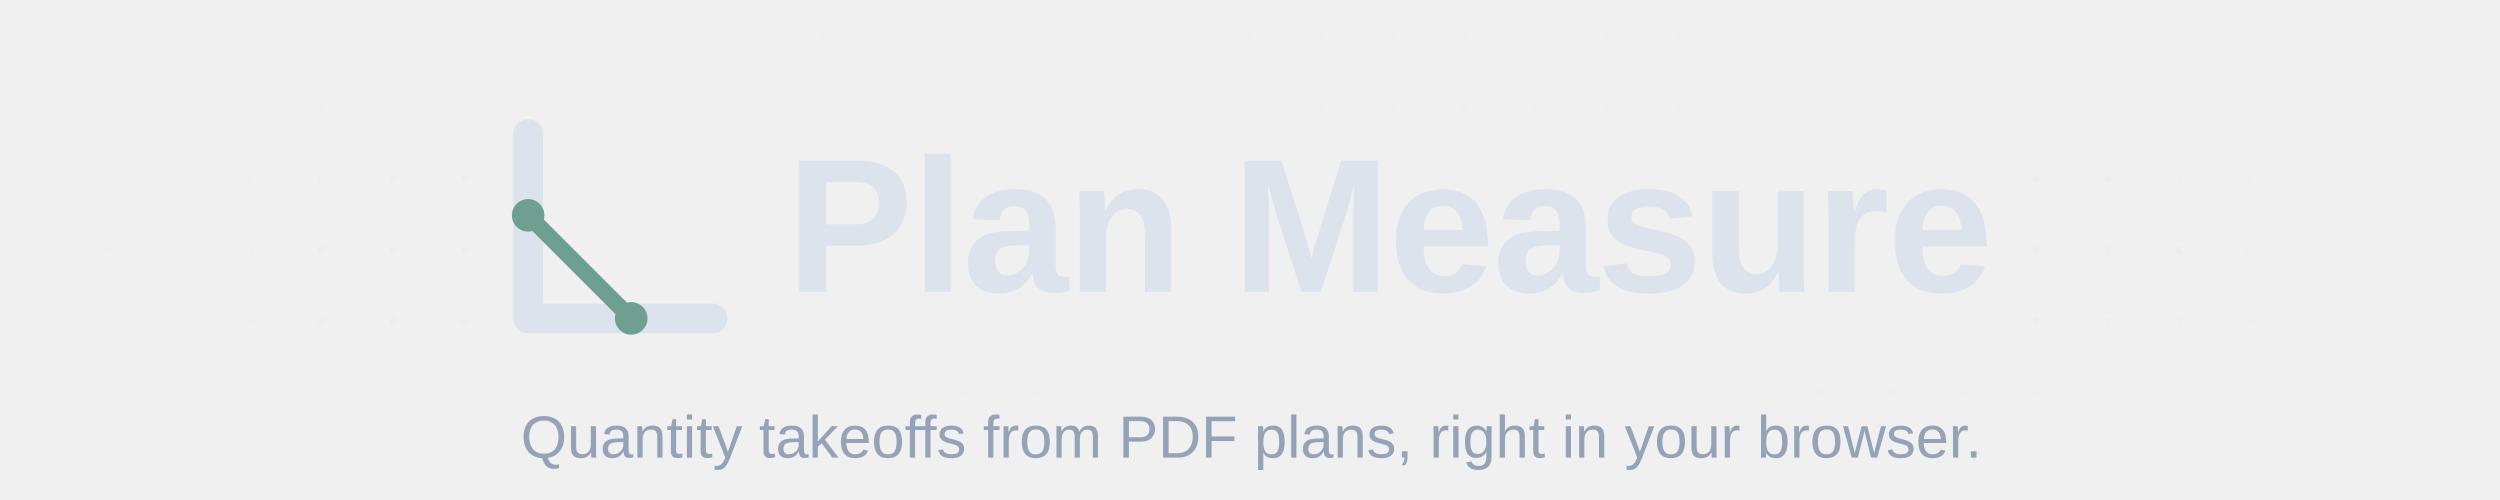
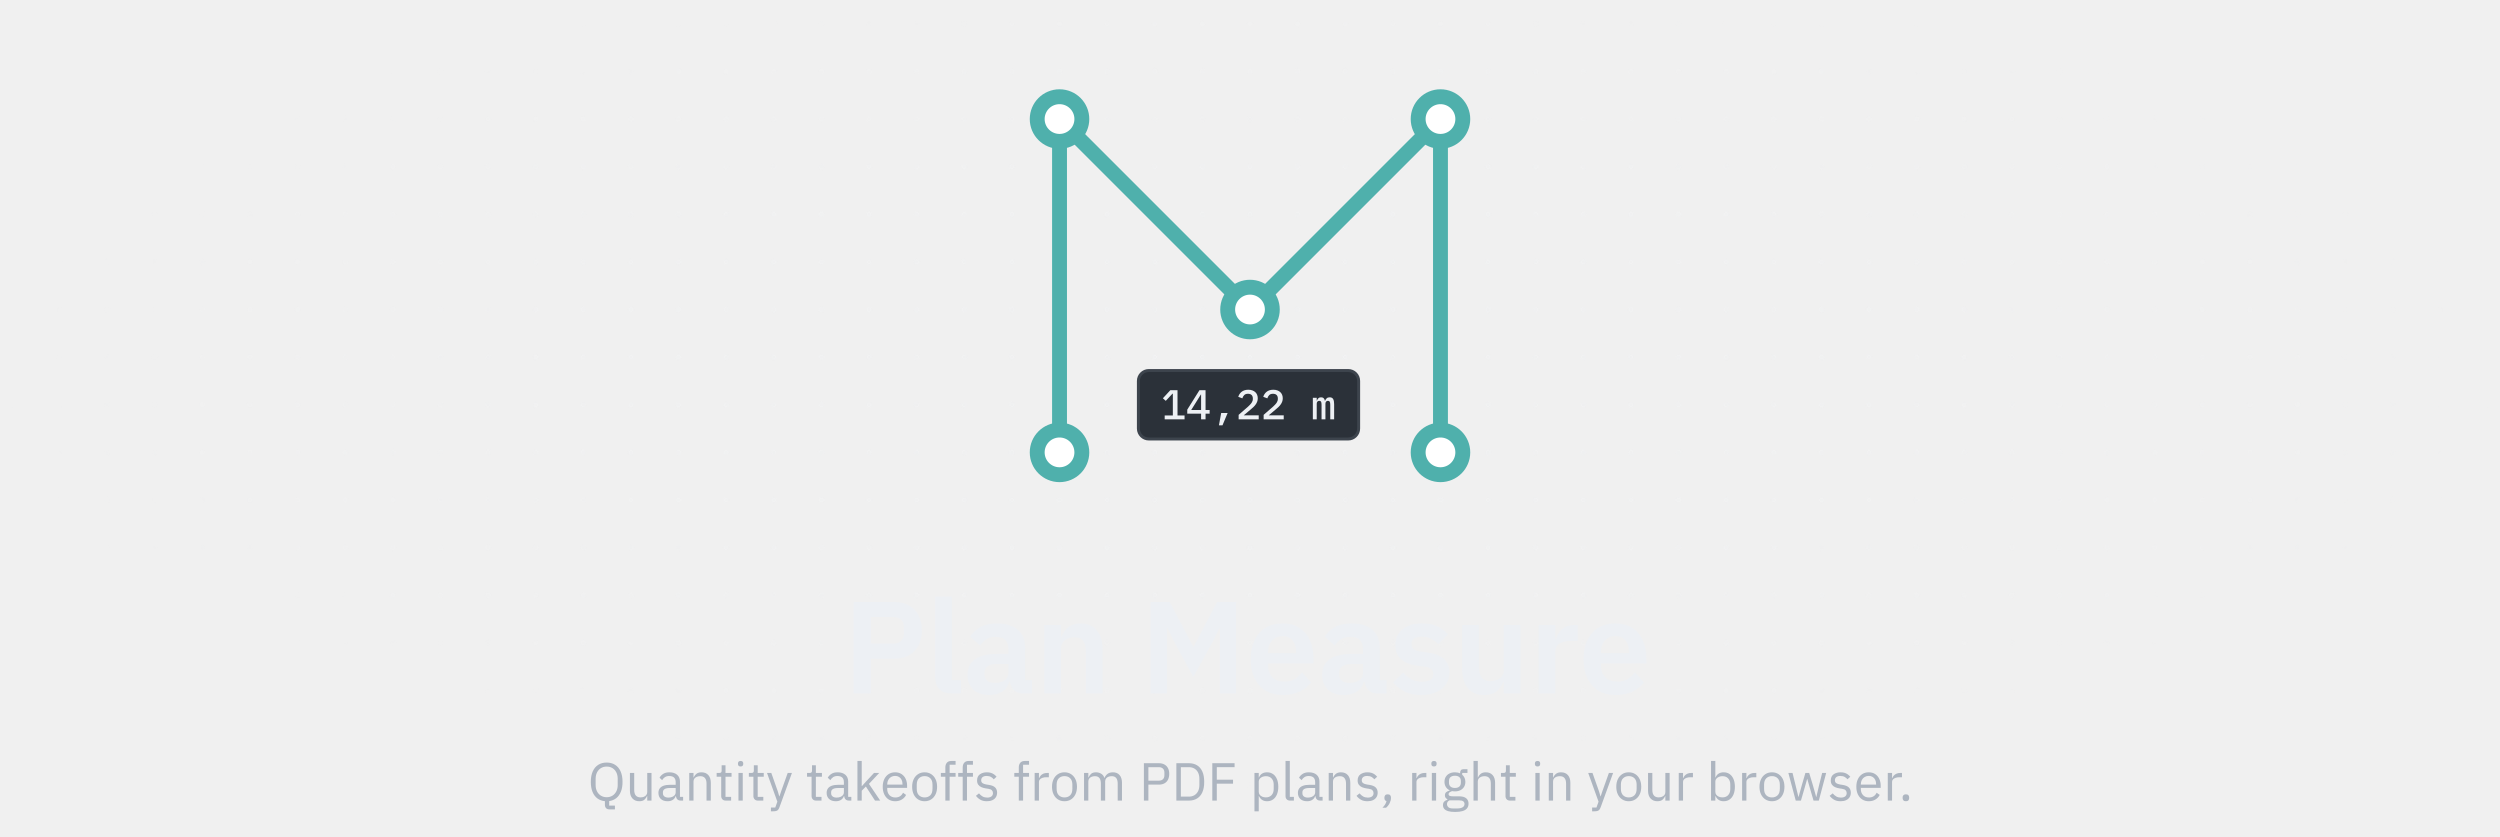
- <svg xmlns="http://www.w3.org/2000/svg" width="840" height="168" viewBox="0 0 840 168">
+ <svg xmlns="http://www.w3.org/2000/svg" width="840" height="281" viewBox="0 0 840 281">
  <defs>
-     <radialGradient id="fade" cx="50%" cy="50%" r="50%">
-       <stop offset="0" stop-color="#fff" stop-opacity="1" />
-       <stop offset="0.6" stop-color="#fff" stop-opacity="0.7" />
+     <path id="o-comma" d="M244 152H399L275 -145H190Z" />
+     <path id="o-four" d="M362 0V136H30V232L322 698H469V224H567V136H469V0ZM125 224H362V595H356Z" />
+     <path id="o-m" d="M44 0V516H137V449H142Q154 482 176.5 505.0Q199 528 241 528Q282 528 304.5 505.5Q327 483 333 444H337Q351 479 376.0 503.5Q401 528 448 528Q508 528 531.5 486.0Q555 444 555 363V0H462V349Q462 403 449.0 423.5Q436 444 407 444Q381 444 363.5 426.5Q346 409 346 374V0H253V349Q253 403 240.5 423.5Q228 444 199 444Q172 444 154.5 426.5Q137 409 137 374V0Z" />
+     <path id="o-one" d="M88 0V93H284V616H276L114 443L45 505L223 698H396V93H565V0Z" />
+     <path id="o-two" d="M545 0H63V107L291 306Q345 354 374.5 397.0Q404 440 404 488V499Q404 554 374.0 583.5Q344 613 287 613Q229 613 197.5 582.0Q166 551 152 503L54 540Q64 573 83.0 603.5Q102 634 131.5 658.0Q161 682 201.5 696.0Q242 710 295 710Q349 710 391.5 694.5Q434 679 463.0 652.0Q492 625 507.0 587.5Q522 550 522 505Q522 463 509.5 427.5Q497 392 474.5 359.5Q452 327 421.0 297.0Q390 267 353 237L184 95H545Z" />
+     <path id="r-D" d="M93 0V698H327Q414 698 478.5 659.5Q543 621 578.0 543.5Q613 466 613 349Q613 232 578.0 154.5Q543 77 478.5 38.5Q414 0 327 0ZM177 74H327Q385 74 429.0 100.0Q473 126 498.0 174.5Q523 223 523 292V406Q523 475 498.0 524.0Q473 573 429.0 598.5Q385 624 327 624H177Z" />
+     <path id="r-F" d="M177 0H93V698H509V624H177V390H480V316H177Z" />
+     <path id="r-P" d="M177 0H93V698H371Q434 698 477.5 673.5Q521 649 543.5 604.5Q566 560 566 498Q566 437 543.5 392.0Q521 347 477.5 322.5Q434 298 371 298H177ZM177 624V372H371Q404 372 427.5 383.5Q451 395 463.5 417.5Q476 440 476 472V524Q476 556 463.5 578.5Q451 601 427.5 612.5Q404 624 371 624Z" />
+     <path id="r-Q" d="M508 -94V-164H405Q364 -164 342.5 -140.5Q321 -117 321 -82V-11Q240 -3 181.0 40.5Q122 84 90.0 162.0Q58 240 58 349Q58 466 94.5 546.5Q131 627 197.5 668.5Q264 710 354 710Q444 710 510.5 668.5Q577 627 613.5 546.5Q650 466 650 349Q650 243 619.5 166.5Q589 90 533.5 46.0Q478 2 401 -9V-94ZM354 63Q415 63 461.0 91.5Q507 120 533.5 171.0Q560 222 560 291V407Q560 476 533.5 527.5Q507 579 461.0 607.0Q415 635 354 635Q294 635 247.5 607.0Q201 579 174.5 527.5Q148 476 148 407V291Q148 222 174.5 171.0Q201 120 247.5 91.5Q294 63 354 63Z" />
+     <path id="r-a" d="M505 0H460Q428 0 408.0 13.5Q388 27 379.0 51.0Q370 75 370 106V113L401 84H366Q350 37 310.5 12.5Q271 -12 217 -12Q135 -12 89.5 30.0Q44 72 44 144Q44 193 68.0 226.5Q92 260 140.5 277.5Q189 295 264 295H366V346Q366 401 336.0 430.0Q306 459 244 459Q198 459 166.0 438.0Q134 417 113 382L65 427Q86 468 132.0 498.0Q178 528 248 528Q341 528 393.5 482.0Q446 436 446 354V70H505ZM366 235H260Q192 235 160.0 215.0Q128 195 128 157V136Q128 98 156.0 77.0Q184 56 230 56Q270 56 300.5 68.5Q331 81 348.5 102.5Q366 124 366 150Z" />
+     <path id="r-b" d="M85 0V740H165V432H169Q189 481 228.0 504.5Q267 528 320 528Q385 528 432.0 495.0Q479 462 504.5 401.5Q530 341 530 258Q530 176 504.5 115.0Q479 54 432.0 21.0Q385 -12 320 -12Q267 -12 229.5 12.0Q192 36 169 84H165V0ZM298 60Q366 60 405.0 102.5Q444 145 444 214V302Q444 371 405.0 413.5Q366 456 298 456Q262 456 231.5 443.0Q201 430 183.0 408.0Q165 386 165 357V165Q165 132 183.0 108.5Q201 85 231.5 72.5Q262 60 298 60Z" />
+     <path id="r-comma" d="M136 117Q168 117 182.5 100.5Q197 84 197 58V44Q197 4 173.0 -46.0Q149 -96 106 -133H39Q69 -101 87.5 -72.5Q106 -44 114 -9Q94 -4 84.5 10.0Q75 24 75 44V58Q75 84 90.0 100.5Q105 117 136 117Z" />
+     <path id="r-e" d="M279 -12Q209 -12 157.0 21.5Q105 55 76.0 115.5Q47 176 47 258Q47 340 76.0 400.5Q105 461 157.0 494.5Q209 528 279 528Q348 528 398.0 495.5Q448 463 475.0 406.0Q502 349 502 276V238H131V214Q131 147 171.5 102.5Q212 58 284 58Q333 58 369.5 81.0Q406 104 426 147L483 106Q458 54 405.0 21.0Q352 -12 279 -12ZM279 461Q236 461 202.5 441.0Q169 421 150.0 385.5Q131 350 131 305V298H416V309Q416 355 399.0 389.0Q382 423 351.0 442.0Q320 461 279 461Z" />
+     <path id="r-f" d="M113 0V446H29V516H113V620Q113 673 141.0 706.5Q169 740 226 740H304V670H193V516H304V446H193V0Z" />
+     <path id="r-g" d="M520 -57Q520 -110 492.0 -144.5Q464 -179 408.5 -195.5Q353 -212 270 -212Q190 -212 139.5 -197.0Q89 -182 66.0 -153.5Q43 -125 43 -85Q43 -43 65.0 -19.0Q87 5 125 15V26Q103 37 91.0 54.5Q79 72 79 98Q79 137 104.0 157.5Q129 178 168 188V192Q122 214 96.5 255.0Q71 296 71 350Q71 403 95.0 443.0Q119 483 163.0 505.5Q207 528 265 528Q293 528 317.5 523.0Q342 518 363 508V517Q363 547 377.0 566.5Q391 586 423 586H500V516H402V483Q430 459 445.5 425.0Q461 391 461 350Q461 298 437.0 257.5Q413 217 369.0 194.5Q325 172 266 172Q253 172 240.0 173.5Q227 175 216 177Q191 170 169.5 156.5Q148 143 148 119Q148 96 170.0 88.0Q192 80 227 80H337Q433 80 476.5 43.5Q520 7 520 -57ZM445 -63Q445 -32 421.5 -13.5Q398 5 338 5H166Q141 -6 129.5 -23.5Q118 -41 118 -65Q118 -99 143.5 -123.0Q169 -147 230 -147H304Q371 -147 408.0 -126.0Q445 -105 445 -63ZM266 236Q317 236 347.0 260.5Q377 285 377 336V364Q377 415 347.0 439.5Q317 464 266 464Q215 464 185.0 439.5Q155 415 155 364V336Q155 285 185.0 260.5Q215 236 266 236Z" />
+     <path id="r-h" d="M85 0V740H165V432H169Q188 476 222.5 502.0Q257 528 315 528Q395 528 441.5 476.5Q488 425 488 331V0H408V317Q408 386 378.5 421.0Q349 456 291 456Q259 456 230.0 445.5Q201 435 183.0 413.0Q165 391 165 358V0Z" />
+     <path id="r-i" d="M125 637Q100 637 88.0 649.5Q76 662 76 682V695Q76 715 88.0 727.5Q100 740 125 740Q151 740 162.5 727.5Q174 715 174 695V682Q174 662 162.5 649.5Q151 637 125 637ZM85 0V516H165V0Z" />
+     <path id="r-k" d="M85 0V740H165V363V271H169L248 359L394 516H491L300 312L510 0H413L242 263L165 184V0Z" />
+     <path id="r-l" d="M241 0H170Q129 0 107.0 23.5Q85 47 85 83V740H165V70H241Z" />
+     <path id="r-m" d="M165 0H85V516H165V432H169Q186 472 217.0 500.0Q248 528 308 528Q359 528 402.0 503.5Q445 479 466 423H468Q482 465 520.5 496.5Q559 528 625 528Q704 528 748.5 476.5Q793 425 793 331V0H713V317Q713 385 686.0 420.5Q659 456 600 456Q569 456 541.0 445.5Q513 435 496.0 413.0Q479 391 479 358V0H399V317Q399 386 372.0 421.0Q345 456 288 456Q257 456 228.5 445.5Q200 435 182.5 413.0Q165 391 165 358Z" />
+     <path id="r-n" d="M165 0H85V516H165V432H169Q188 476 222.5 502.0Q257 528 315 528Q395 528 441.5 476.5Q488 425 488 331V0H408V317Q408 386 378.5 421.0Q349 456 291 456Q259 456 230.0 445.5Q201 435 183.0 413.0Q165 391 165 358Z" />
+     <path id="r-o" d="M280 -12Q211 -12 158.5 21.5Q106 55 76.5 115.5Q47 176 47 258Q47 340 76.5 400.5Q106 461 158.5 494.5Q211 528 280 528Q349 528 401.5 494.5Q454 461 483.5 400.5Q513 340 513 258Q513 176 483.5 115.5Q454 55 401.5 21.5Q349 -12 280 -12ZM280 59Q345 59 386.0 99.0Q427 139 427 221V295Q427 377 386.0 417.0Q345 457 280 457Q216 457 174.5 417.0Q133 377 133 295V221Q133 139 174.5 99.0Q216 59 280 59Z" />
+     <path id="r-p" d="M85 -200V516H165V432H169Q189 481 228.0 504.5Q267 528 320 528Q385 528 432.0 495.0Q479 462 504.5 401.5Q530 341 530 258Q530 176 504.5 115.0Q479 54 432.0 21.0Q385 -12 320 -12Q267 -12 229.5 12.0Q192 36 169 84H165V-200ZM298 60Q366 60 405.0 102.5Q444 145 444 214V302Q444 371 405.0 413.5Q366 456 298 456Q262 456 231.5 443.0Q201 430 183.0 408.0Q165 386 165 357V165Q165 132 183.0 108.5Q201 85 231.5 72.5Q262 60 298 60Z" />
+     <path id="r-period" d="M136 -12Q105 -12 90.0 4.5Q75 21 75 46V59Q75 85 90.0 101.0Q105 117 136 117Q168 117 182.5 101.0Q197 85 197 59V46Q197 21 182.5 4.5Q168 -12 136 -12Z" />
+     <path id="r-r" d="M165 0H85V516H165V421H170Q179 446 198.0 467.5Q217 489 247.0 502.5Q277 516 319 516H350V436H303Q260 436 229.0 424.5Q198 413 181.5 394.0Q165 375 165 350Z" />
+     <path id="r-s" d="M240 -12Q169 -12 120.0 15.5Q71 43 36 89L93 135Q123 98 160.0 77.0Q197 56 246 56Q297 56 325.5 78.0Q354 100 354 140Q354 170 334.5 192.0Q315 214 264 221L223 227Q176 234 138.0 250.5Q100 267 78.5 297.5Q57 328 57 376Q57 453 109.5 490.5Q162 528 241 528Q283 528 315.5 518.0Q348 508 374.0 489.5Q400 471 421 445L368 397Q351 421 318.0 440.5Q285 460 235 460Q186 460 160.0 438.5Q134 417 134 380Q134 343 159.5 325.5Q185 308 233 300L273 294Q359 281 395.0 244.5Q431 208 431 149Q431 99 408.0 63.0Q385 27 342.0 7.5Q299 -12 240 -12Z" />
+     <path id="r-t" d="M299 0H199Q158 0 136.0 24.0Q114 48 114 85V446H29V516H77Q103 516 112.5 526.5Q122 537 122 563V659H194V516H307V446H194V70H299Z" />
+     <path id="r-u" d="M403 0V84H399Q384 47 351.5 17.5Q319 -12 254 -12Q175 -12 127.5 39.5Q80 91 80 185V516H160V199Q160 130 190.0 95.0Q220 60 278 60Q310 60 338.5 70.5Q367 81 385.0 103.0Q403 125 403 159V516H483V0Z" />
+     <path id="r-w" d="M169 0 31 516H109L164 293L219 67H221L284 293L349 516H420L487 293L551 67H553L606 293L662 516H737L600 0H501L429 248L384 405H382L338 248L266 0Z" />
+     <path id="r-y" d="M278 165 403 516H482L251 -120Q240 -151 226.5 -168.5Q213 -186 191.0 -193.0Q169 -200 131 -200H90V-130H171L210 -20L17 516H97L221 165L245 81H250Z" />
+     <path id="s-M" d="M81.72 0V698H228.266L332.77 499.646L407.82 356.546H410.705L485.345 499.646L589.144 698H735.215V0H610.209V385.693V496.348H606.619L553.26 389.923L408.115 126.109L265.086 389.218L210.316 501.283H206.726V385.693V0Z" />
+     <path id="s-P" d="M213.661 0H81.72V698H396.381Q460.791 698 507.111 671.032Q553.431 644.065 578.398 595.335Q603.366 546.605 603.366 481.785Q603.366 417.26 578.398 368.734Q553.431 320.209 507.111 292.889Q460.791 265.569 396.381 265.569H213.661ZM213.661 583.109V380.46H383.69Q409.64 380.46 427.853 389.493Q446.065 398.525 456.097 416.09Q466.13 433.655 466.13 458.605V504.965Q466.13 530.619 456.097 547.832Q446.065 565.044 427.853 574.077Q409.64 583.109 383.69 583.109Z" />
+     <path id="s-a" d="M528.971 0H457.885Q429.41 0 406.942 13.5Q384.475 27 371.95 52.763Q359.425 78.525 359.425 113.755V124.985L391.13 89.64H355.425Q342.245 39.82 301.687 13.91Q261.13 -12 202.9 -12Q123.015 -12 79.982 30.353Q36.95 72.705 36.95 141.885Q36.95 195.82 63.417 231.083Q89.885 266.345 139.795 284.198Q189.705 302.05 260.475 302.05H349.08V340.36Q349.08 383.375 326.13 407.792Q303.18 432.209 251.755 432.209Q207.165 432.209 179.395 412.619Q151.625 393.029 133.445 365.785L57.245 434.05Q86 479.28 134.115 506.813Q182.23 534.345 260.69 534.345Q366.381 534.345 421.701 485.878Q477.021 437.41 477.021 347.655V101.726H528.971ZM349.08 225.13H267.05Q216.676 225.13 191.726 208.655Q166.776 192.18 166.776 160.525V143.755Q166.776 112.805 187.726 96.74Q208.676 80.676 245.51 80.676Q274.935 80.676 298.032 89.298Q321.13 97.92 335.105 114.838Q349.08 131.755 349.08 156.345Z" />
+     <path id="s-e" d="M285.345 -12Q208.295 -12 153.122 21.5Q97.95 55 68.597 116.558Q39.245 178.115 39.245 261.525Q39.245 344.23 67.892 405.435Q96.54 466.64 150.655 500.493Q204.77 534.345 281.115 534.345Q362.805 534.345 415.273 498.32Q467.74 462.295 493.33 402.475Q518.92 342.655 518.92 271.065V228.835H171.891V216.115Q171.891 159.69 203.931 125.061Q235.971 90.431 298.805 90.431Q346.395 90.431 377.255 110.611Q408.115 130.791 431.64 161.1L500.625 84.144Q468.575 40.605 413.108 14.302Q357.64 -12 285.345 -12ZM283.23 437.734Q249.395 437.734 224.356 422.317Q199.316 406.9 185.603 379.507Q171.891 352.115 171.891 315.575V307.87H385.684V317.46Q385.684 353.59 373.972 380.54Q362.26 407.49 339.367 422.612Q316.475 437.734 283.23 437.734Z" />
+     <path id="s-l" d="M270.611 0H202.431Q136.755 0 105.237 33.018Q73.72 66.035 73.72 126.006V740H201.661V101.726H270.611Z" />
+     <path id="s-n" d="M201.661 0H73.72V522.345H201.661V434.82H207.071Q222.546 476.705 257.398 505.525Q292.251 534.345 353.071 534.345Q433.071 534.345 476.398 480.818Q519.726 427.29 519.726 329.59V0H391.785V317Q391.785 372.351 371.802 400.428Q351.82 428.504 305.805 428.504Q279.571 428.504 255.796 419.414Q232.021 410.324 216.841 391.749Q201.661 373.173 201.661 345.31Z" />
+     <path id="s-r" d="M201.661 0H73.72V522.345H201.661V413.95H206.661Q213.546 441.77 230.431 466.442Q247.316 491.115 275.553 506.73Q303.791 522.345 345.086 522.345H372.561V401.454H332.611Q289.611 401.454 260.373 392.774Q231.136 384.094 216.398 366.504Q201.661 348.914 201.661 319.684Z" />
+     <path id="s-s" d="M244.935 -12Q170.41 -12 119.295 13.385Q68.18 38.77 28.95 84.065L107.1 159.676Q135.69 126.906 170.575 108.021Q205.46 89.136 250.23 89.136Q296.295 89.136 316.687 105.143Q337.08 121.151 337.08 149.165Q337.08 172.115 322.515 185.655Q307.95 199.195 273.165 204.08L220.885 210.785Q165.425 218.49 126.367 237.457Q87.31 256.425 67.22 289.04Q47.13 321.655 47.13 368.95Q47.13 445.245 101.392 489.795Q155.655 534.345 245.23 534.345Q296.395 534.345 332.773 524.698Q369.151 515.05 396.913 496.55Q424.676 478.05 449.201 452.05L373.64 376.555Q351 401.26 319.058 417.234Q287.115 433.209 249.1 433.209Q208.561 433.209 189.258 418.407Q169.956 403.605 169.956 378.59Q169.956 352.87 185.586 339.6Q201.215 326.33 237.935 320.445L291.33 313.035Q377.33 301.445 418.618 262.83Q459.906 224.215 459.906 158.87Q459.906 108.87 433.381 70.05Q406.856 31.23 358.568 9.615Q310.28 -12 244.935 -12Z" />
+     <path id="s-u" d="M386.08 0V86.82H381.375Q367.785 47.705 333.875 17.853Q299.965 -12 234.965 -12Q155.26 -12 111.637 41.263Q68.015 94.525 68.015 192.05V522.345H195.956V205.345Q195.956 151.151 217.143 122.496Q238.33 93.841 283.64 93.841Q309.295 93.841 332.86 102.931Q356.425 112.021 371.252 130.496Q386.08 148.971 386.08 176.625V522.345H514.021V0Z" />
+     <pattern id="g" x="12" y="0" width="16" height="16" patternUnits="userSpaceOnUse">
+       <circle cx="8.0" cy="8.0" r="1" fill="#EDF0F4" />
+     </pattern>
+     <radialGradient id="f" cx=".5" cy="0.45" r=".5">
+       <stop offset="0" stop-color="#fff" />
+       <stop offset=".6" stop-color="#fff" stop-opacity=".55" />
      <stop offset="1" stop-color="#fff" stop-opacity="0" />
    </radialGradient>
-     <path id="b-P" d="M1296 963Q1296 872 1265.5 787.5Q1235 703 1172.0 638.0Q1109 573 1012.0 534.5Q915 496 782 496H432V0H137V1409H770Q905 1409 1004.0 1376.5Q1103 1344 1168.0 1285.0Q1233 1226 1264.5 1144.0Q1296 1062 1296 963ZM999 958Q999 1067 933.5 1123.5Q868 1180 737 1180H432V723H745Q811 723 858.5 740.0Q906 757 937.5 788.0Q969 819 984.0 862.5Q999 906 999 958Z" />
-     <path id="b-l" d="M143 0V1484H424V0Z" />
-     <path id="b-a" d="M393 -20Q315 -20 253.5 1.5Q192 23 149.0 64.5Q106 106 83.0 167.0Q60 228 60 306Q60 402 93.5 467.5Q127 533 185.0 573.5Q243 614 321.0 632.5Q399 651 487 652L720 656V711Q720 770 709.5 809.5Q699 849 679.0 874.0Q659 899 629.5 909.5Q600 920 562 920Q527 920 499.5 913.0Q472 906 452.0 888.5Q432 871 419.5 841.5Q407 812 402 767L109 781Q121 852 153.0 910.5Q185 969 241.5 1012.0Q298 1055 380.5 1078.5Q463 1102 574 1102Q675 1102 754.0 1077.0Q833 1052 888.0 1002.5Q943 953 972.0 881.0Q1001 809 1001 714V320Q1001 282 1004.5 252.0Q1008 222 1017.5 201.5Q1027 181 1044.5 170.5Q1062 160 1090 160Q1122 160 1152 166V14Q1127 8 1107.0 3.0Q1087 -2 1067.0 -5.0Q1047 -8 1024.5 -10.0Q1002 -12 972 -12Q866 -12 815.5 40.0Q765 92 755 193H749Q693 92 605.5 36.0Q518 -20 393 -20ZM720 501 576 499Q531 497 490.5 491.5Q450 486 419.5 468.5Q389 451 371.0 418.0Q353 385 353 328Q353 251 388.5 213.5Q424 176 483 176Q537 176 581.0 199.0Q625 222 655.5 259.5Q686 297 703.0 346.0Q720 395 720 446Z" />
-     <path id="b-n" d="M844 0V607Q844 670 834.0 722.5Q824 775 801.0 812.5Q778 850 741.0 871.0Q704 892 651 892Q600 892 558.5 869.5Q517 847 487.0 805.5Q457 764 440.5 706.5Q424 649 424 580V0H143V840Q143 875 142.5 912.0Q142 949 140.5 982.5Q139 1016 138.0 1042.5Q137 1069 135 1082H403Q405 1070 407.0 1043.5Q409 1017 411.0 985.0Q413 953 414.5 921.0Q416 889 416 867H420Q477 991 563.0 1047.0Q649 1103 768 1103Q866 1103 933.5 1071.0Q1001 1039 1043.5 983.0Q1086 927 1105.0 851.0Q1124 775 1124 687V0Z" />
-     <path id="b-M" d="M1307 0V854Q1307 905 1308.5 959.0Q1310 1013 1312 1058Q1315 1111 1317 1161Q1296 1082 1277 1011Q1269 981 1260.0 949.0Q1251 917 1242.5 887.0Q1234 857 1226.0 831.0Q1218 805 1212 786L958 0H748L494 786Q488 805 480.5 831.0Q473 857 464.5 887.0Q456 917 447.0 949.0Q438 981 429 1011Q409 1082 387 1161Q390 1103 393 1047Q395 999 397.0 946.0Q399 893 399 854V0H137V1409H532L784 621Q794 590 805.5 545.0Q817 500 828 458Q840 409 854 356Q868 408 881 456Q887 477 893.0 499.0Q899 521 905.0 542.0Q911 563 917.0 582.0Q923 601 928 616L1176 1409H1569V0Z" />
-     <path id="b-e" d="M586 -20Q469 -20 375.5 14.5Q282 49 216.0 119.5Q150 190 115.0 296.5Q80 403 80 546Q80 701 121.5 807.0Q163 913 233.5 978.5Q304 1044 396.0 1073.0Q488 1102 590 1102Q718 1102 808.5 1057.5Q899 1013 957.0 933.0Q1015 853 1042.0 741.5Q1069 630 1069 495V487H375Q375 419 387.0 360.5Q399 302 426.0 259.5Q453 217 496.0 192.5Q539 168 600 168Q674 168 721.0 199.5Q768 231 788 297L1053 274Q1035 228 1002.5 176.0Q970 124 916.0 80.5Q862 37 781.5 8.5Q701 -20 586 -20ZM586 925Q543 925 505.5 910.5Q468 896 440.5 864.5Q413 833 396.0 783.0Q379 733 377 663H797Q789 794 734.0 859.5Q679 925 586 925Z" />
-     <path id="b-s" d="M1055 316Q1055 238 1022.5 176.0Q990 114 928.0 70.5Q866 27 776.0 3.5Q686 -20 571 -20Q468 -20 385.0 -5.0Q302 10 239.5 44.5Q177 79 135.0 134.0Q93 189 72 270L319 307Q331 262 352.0 234.0Q373 206 404.0 191.0Q435 176 476.5 171.0Q518 166 571 166Q619 166 660.5 171.5Q702 177 732.5 190.5Q763 204 780.0 228.5Q797 253 797 290Q797 332 772.5 356.5Q748 381 705.5 396.5Q663 412 605.5 423.5Q548 435 483 450Q415 465 349.0 486.0Q283 507 231.0 543.0Q179 579 147.0 634.5Q115 690 115 775Q115 852 145.0 912.5Q175 973 233.0 1015.5Q291 1058 376.5 1080.5Q462 1103 573 1103Q661 1103 737.0 1086.5Q813 1070 873.0 1034.5Q933 999 973.5 944.0Q1014 889 1030 811L781 785Q774 824 756.0 849.5Q738 875 711.5 890.0Q685 905 650.0 910.5Q615 916 573 916Q473 916 423.0 890.5Q373 865 373 805Q373 768 393.5 746.0Q414 724 451.5 709.5Q489 695 540.5 684.5Q592 674 653 659Q728 643 800.5 621.5Q873 600 929.5 562.5Q986 525 1020.5 466.0Q1055 407 1055 316Z" />
-     <path id="b-u" d="M408 1082V475Q408 412 418.0 359.5Q428 307 451.0 269.5Q474 232 510.5 211.0Q547 190 600 190Q651 190 692.5 212.5Q734 235 764.0 276.5Q794 318 810.5 375.5Q827 433 827 502V1082H1108V242Q1108 208 1108.5 170.5Q1109 133 1110.5 99.5Q1112 66 1113.5 39.5Q1115 13 1116 0H848Q847 12 844.5 38.5Q842 65 840.5 97.0Q839 129 837.5 161.0Q836 193 836 215H831Q775 92 688.5 36.0Q602 -20 483 -20Q386 -20 318.0 12.0Q250 44 207.5 99.5Q165 155 146.0 231.0Q127 307 127 395V1082Z" />
-     <path id="b-r" d="M143 0V828Q143 863 142.5 902.0Q142 941 140.5 976.5Q139 1012 138.0 1040.5Q137 1069 135 1082H403Q405 1070 407.0 1040.5Q409 1011 411.0 976.0Q413 941 414.5 906.5Q416 872 416 851H420Q441 910 462.0 956.5Q483 1003 511.5 1035.5Q540 1068 580.0 1085.5Q620 1103 679 1103Q704 1103 728.5 1098.5Q753 1094 766 1088V853Q739 859 711.5 863.5Q684 868 646 868Q541 868 482.5 783.0Q424 698 424 531V0Z" />
-     <path id="r-Q" d="M1495 711Q1495 562 1456.5 438.5Q1418 315 1345.5 222.0Q1273 129 1167.5 70.5Q1062 12 928 -6Q949 -70 975.5 -115.0Q1002 -160 1036.0 -188.5Q1070 -217 1111.5 -230.5Q1153 -244 1204 -244Q1232 -244 1264.0 -240.0Q1296 -236 1319 -231V-365Q1281 -374 1235.5 -380.5Q1190 -387 1141 -387Q1055 -387 991.0 -361.5Q927 -336 878.5 -288.5Q830 -241 795.0 -172.0Q760 -103 733 -16Q575 -8 455.5 49.5Q336 107 256.5 203.5Q177 300 137.0 429.5Q97 559 97 711Q97 876 143.0 1009.0Q189 1142 278.0 1235.5Q367 1329 497.5 1379.5Q628 1430 797 1430Q965 1430 1095.5 1379.0Q1226 1328 1314.5 1234.0Q1403 1140 1449.0 1007.0Q1495 874 1495 711ZM1300 711Q1300 838 1267.5 942.0Q1235 1046 1171.5 1120.0Q1108 1194 1014.0 1234.0Q920 1274 797 1274Q671 1274 576.0 1234.0Q481 1194 417.5 1120.0Q354 1046 322.5 942.0Q291 838 291 711Q291 584 323.5 478.5Q356 373 419.5 296.5Q483 220 577.5 177.5Q672 135 795 135Q927 135 1022.5 178.0Q1118 221 1179.5 297.5Q1241 374 1270.5 480.0Q1300 586 1300 711Z" />
-     <path id="r-u" d="M314 1082V396Q314 317 325.5 264.0Q337 211 363.0 178.5Q389 146 431.5 132.5Q474 119 537 119Q601 119 652.5 141.5Q704 164 740.5 206.5Q777 249 797.0 311.5Q817 374 817 455V1082H997V231Q997 197 997.5 159.5Q998 122 999.0 88.5Q1000 55 1001.0 31.0Q1002 7 1003 0H833Q832 5 831.0 27.0Q830 49 828.5 77.5Q827 106 826.0 135.5Q825 165 825 185H822Q796 138 765.0 100.0Q734 62 693.0 35.5Q652 9 599.0 -5.5Q546 -20 476 -20Q386 -20 321.0 2.0Q256 24 214.0 70.0Q172 116 152.5 188.0Q133 260 133 361V1082Z" />
-     <path id="r-a" d="M414 -20Q251 -20 169.0 66.0Q87 152 87 302Q87 409 127.5 477.5Q168 546 233.5 585.0Q299 624 383.0 639.0Q467 654 554 656L797 660V719Q797 786 783.0 833.0Q769 880 740.0 909.0Q711 938 667.5 951.5Q624 965 565 965Q513 965 471.0 957.5Q429 950 398.0 930.5Q367 911 348.0 877.5Q329 844 323 793L135 810Q145 874 173.0 927.5Q201 981 252.5 1020.0Q304 1059 381.5 1080.5Q459 1102 569 1102Q773 1102 876.0 1008.5Q979 915 979 738V272Q979 192 1000.0 151.5Q1021 111 1080 111Q1095 111 1110.0 113.0Q1125 115 1139 118V6Q1105 -2 1071.5 -6.0Q1038 -10 1000 -10Q949 -10 912.5 3.5Q876 17 853.0 44.5Q830 72 818.0 112.5Q806 153 803 207H797Q768 155 733.5 113.0Q699 71 653.0 41.5Q607 12 548.5 -4.0Q490 -20 414 -20ZM455 115Q541 115 605.5 146.5Q670 178 712.5 227.0Q755 276 776.0 334.0Q797 392 797 445V534L600 530Q534 529 474.5 520.5Q415 512 370.0 487.0Q325 462 298.5 417.0Q272 372 272 299Q272 211 319.5 163.0Q367 115 455 115Z" />
-     <path id="r-n" d="M825 0V686Q825 765 813.5 818.0Q802 871 776.0 903.5Q750 936 707.5 949.5Q665 963 602 963Q538 963 486.5 940.5Q435 918 398.5 875.5Q362 833 342.0 770.5Q322 708 322 627V0H142V851Q142 885 141.5 922.5Q141 960 140.0 993.5Q139 1027 138.0 1051.0Q137 1075 136 1082H306Q307 1077 308.0 1055.0Q309 1033 310.5 1004.5Q312 976 313.0 946.5Q314 917 314 897H317Q343 944 374.0 982.0Q405 1020 446.0 1046.5Q487 1073 540.0 1087.5Q593 1102 663 1102Q753 1102 818.0 1080.0Q883 1058 925.0 1012.0Q967 966 986.5 893.5Q1006 821 1006 721V0Z" />
-     <path id="r-t" d="M554 8Q513 -3 470.5 -9.5Q428 -16 372 -16Q156 -16 156 229V951H31V1082H163L216 1324H336V1082H536V951H336V268Q336 190 361.5 158.5Q387 127 450 127Q476 127 500.5 131.0Q525 135 554 141Z" />
-     <path id="r-i" d="M137 1312V1484H317V1312ZM137 0V1082H317V0Z" />
-     <path id="r-y" d="M604 0Q566 -98 526.5 -176.5Q487 -255 438.0 -310.5Q389 -366 329.0 -395.5Q269 -425 191 -425Q157 -425 128.0 -423.0Q99 -421 67 -414V-279Q86 -282 110.0 -283.5Q134 -285 151 -285Q230 -285 298.0 -226.0Q366 -167 417 -38L434 5L5 1082H197L425 484Q435 457 450.5 412.0Q466 367 481.5 322.0Q497 277 509.0 241.0Q521 205 523 196Q526 207 537.5 239.5Q549 272 563.5 312.0Q578 352 593.0 393.0Q608 434 618 464L830 1082H1020Z" />
-     <path id="r-k" d="M816 0 450 494 318 385V0H138V1484H318V557L793 1082H1004L565 617L1027 0Z" />
-     <path id="r-e" d="M276 503Q276 418 293.5 346.5Q311 275 347.5 223.5Q384 172 441.0 143.5Q498 115 578 115Q695 115 765.5 162.0Q836 209 861 281L1019 236Q1002 191 971.5 145.5Q941 100 890.0 63.5Q839 27 762.5 3.5Q686 -20 578 -20Q338 -20 212.5 123.0Q87 266 87 548Q87 700 125.0 805.5Q163 911 229.0 977.0Q295 1043 383.0 1072.5Q471 1102 571 1102Q707 1102 798.5 1058.0Q890 1014 945.5 936.5Q1001 859 1024.5 754.0Q1048 649 1048 527V503ZM862 641Q847 812 775.0 890.5Q703 969 568 969Q523 969 473.5 954.5Q424 940 382.0 903.0Q340 866 311.0 802.5Q282 739 278 641Z" />
-     <path id="r-o" d="M1053 542Q1053 258 928.0 119.0Q803 -20 565 -20Q452 -20 363.0 14.0Q274 48 212.5 118.0Q151 188 118.5 293.5Q86 399 86 542Q86 1102 571 1102Q697 1102 788.5 1067.0Q880 1032 938.5 962.0Q997 892 1025.0 787.0Q1053 682 1053 542ZM864 542Q864 668 844.5 750.0Q825 832 787.5 881.0Q750 930 696.0 949.5Q642 969 574 969Q505 969 449.5 948.5Q394 928 355.0 878.5Q316 829 295.5 747.0Q275 665 275 542Q275 416 297.0 333.5Q319 251 357.5 202.0Q396 153 448.5 133.0Q501 113 563 113Q632 113 688.0 132.5Q744 152 783.0 201.0Q822 250 843.0 333.0Q864 416 864 542Z" />
-     <path id="r-f" d="M361 951V0H181V951H29V1082H181V1204Q181 1263 192.0 1313.5Q203 1364 232.5 1401.5Q262 1439 313.0 1460.5Q364 1482 445 1482Q477 1482 511.5 1479.0Q546 1476 572 1470V1333Q555 1336 532.5 1338.5Q510 1341 492 1341Q452 1341 426.5 1330.0Q401 1319 386.5 1298.5Q372 1278 366.5 1248.0Q361 1218 361 1179V1082H572V951Z" />
-     <path id="r-s" d="M950 299Q950 223 920.5 163.5Q891 104 835.0 63.5Q779 23 697.5 1.5Q616 -20 511 -20Q417 -20 341.5 -5.5Q266 9 209.0 41.0Q152 73 113.5 125.5Q75 178 57 254L216 285Q239 198 311.0 157.5Q383 117 511 117Q569 117 617.5 125.0Q666 133 701.0 152.5Q736 172 755.5 204.5Q775 237 775 285Q775 334 752.0 365.5Q729 397 688.0 418.0Q647 439 588.5 454.5Q530 470 460 489Q395 506 331.0 527.0Q267 548 215.5 582.5Q164 617 132.0 668.0Q100 719 100 796Q100 944 205.5 1021.5Q311 1099 513 1099Q692 1099 797.5 1036.0Q903 973 931 834L769 814Q760 856 736.0 884.5Q712 913 678.0 930.5Q644 948 601.5 955.5Q559 963 513 963Q391 963 333.0 926.0Q275 889 275 814Q275 770 296.5 741.5Q318 713 356.5 693.5Q395 674 449.0 659.5Q503 645 568 629Q611 618 656.0 605.5Q701 593 743.5 575.5Q786 558 823.5 534.5Q861 511 889.0 478.0Q917 445 933.5 401.0Q950 357 950 299Z" />
-     <path id="r-r" d="M142 0V830Q142 864 141.5 899.5Q141 935 140.0 968.0Q139 1001 138.0 1030.0Q137 1059 136 1082H306Q307 1059 308.5 1029.5Q310 1000 311.5 969.0Q313 938 313.5 909.5Q314 881 314 861H318Q337 923 358.5 968.5Q380 1014 409.0 1043.5Q438 1073 478.0 1087.5Q518 1102 575 1102Q597 1102 617.0 1098.5Q637 1095 648 1092V927Q630 932 606.0 934.5Q582 937 552 937Q490 937 446.5 909.0Q403 881 375.5 831.5Q348 782 335.0 713.5Q322 645 322 564V0Z" />
-     <path id="r-m" d="M768 0V686Q768 765 758.0 818.0Q748 871 724.5 903.5Q701 936 663.0 949.5Q625 963 570 963Q513 963 467.0 940.5Q421 918 388.5 875.5Q356 833 338.5 770.5Q321 708 321 627V0H142V851Q142 885 141.5 922.5Q141 960 140.0 993.5Q139 1027 138.0 1051.0Q137 1075 136 1082H306Q307 1077 308.0 1055.0Q309 1033 310.5 1004.5Q312 976 313.0 946.5Q314 917 314 897H317Q341 944 369.0 982.0Q397 1020 434.5 1046.5Q472 1073 520.5 1087.5Q569 1102 633 1102Q756 1102 827.5 1053.0Q899 1004 927 897H930Q954 944 984.0 982.0Q1014 1020 1054.0 1046.5Q1094 1073 1144.0 1087.5Q1194 1102 1258 1102Q1340 1102 1399.5 1080.0Q1459 1058 1497.0 1012.0Q1535 966 1553.0 893.5Q1571 821 1571 721V0H1393V686Q1393 765 1383.0 818.0Q1373 871 1349.5 903.5Q1326 936 1288.0 949.5Q1250 963 1195 963Q1138 963 1092.0 941.5Q1046 920 1013.5 878.0Q981 836 963.5 773.0Q946 710 946 627V0Z" />
-     <path id="r-P" d="M1258 985Q1258 893 1227.5 813.5Q1197 734 1136.5 675.5Q1076 617 985.0 583.0Q894 549 773 549H359V0H168V1409H761Q886 1409 979.0 1378.5Q1072 1348 1134.0 1292.5Q1196 1237 1227.0 1158.5Q1258 1080 1258 985ZM1066 983Q1066 1117 984.0 1186.5Q902 1256 738 1256H359V700H746Q911 700 988.5 773.0Q1066 846 1066 983Z" />
-     <path id="r-D" d="M1381 719Q1381 543 1328.0 408.5Q1275 274 1183.0 183.5Q1091 93 965.5 46.5Q840 0 695 0H168V1409H634Q797 1409 934.5 1368.5Q1072 1328 1171.0 1243.5Q1270 1159 1325.5 1029.0Q1381 899 1381 719ZM1189 719Q1189 862 1148.0 963.5Q1107 1065 1033.0 1130.0Q959 1195 856.0 1225.5Q753 1256 630 1256H359V153H673Q784 153 878.5 189.0Q973 225 1042.0 296.0Q1111 367 1150.0 473.0Q1189 579 1189 719Z" />
-     <path id="r-F" d="M359 1253V729H1145V571H359V0H168V1409H1169V1253Z" />
-     <path id="r-p" d="M1053 546Q1053 423 1033.0 319.0Q1013 215 966.5 140.0Q920 65 843.5 22.5Q767 -20 655 -20Q539 -20 452.0 24.0Q365 68 319 168H314Q315 166 315.5 150.0Q316 134 316.5 110.0Q317 86 317.5 56.5Q318 27 318 -2V-425H138V861Q138 900 137.5 936.0Q137 972 136.0 1001.5Q135 1031 134.0 1052.0Q133 1073 132 1082H306Q307 1079 308.5 1061.0Q310 1043 311.5 1017.5Q313 992 314.5 963.0Q316 934 316 908H320Q345 960 377.0 996.5Q409 1033 450.0 1056.5Q491 1080 541.5 1090.5Q592 1101 655 1101Q767 1101 843.5 1061.0Q920 1021 966.5 948.5Q1013 876 1033.0 773.5Q1053 671 1053 546ZM864 542Q864 642 852.0 720.0Q840 798 810.5 852.0Q781 906 732.0 934.0Q683 962 609 962Q549 962 496.0 945.0Q443 928 403.5 880.0Q364 832 341.0 747.5Q318 663 318 528Q318 413 337.0 333.5Q356 254 392.5 205.0Q429 156 483.0 134.5Q537 113 607 113Q682 113 731.5 142.0Q781 171 810.5 226.0Q840 281 852.0 360.5Q864 440 864 542Z" />
-     <path id="r-l" d="M138 0V1484H318V0Z" />
-     <path id="r-comma" d="M385 219V51Q385 -2 380.5 -45.5Q376 -89 366.0 -126.5Q356 -164 341.5 -197.0Q327 -230 307 -262H184Q229 -197 253.5 -131.0Q278 -65 278 0H190V219Z" />
-     <path id="r-g" d="M548 -425Q455 -425 383.0 -406.0Q311 -387 260.0 -351.5Q209 -316 177.0 -267.0Q145 -218 131 -158L312 -132Q330 -207 391.5 -247.5Q453 -288 553 -288Q614 -288 664.0 -271.0Q714 -254 749.0 -216.5Q784 -179 803.0 -119.0Q822 -59 822 27V201H820Q800 160 770.5 122.5Q741 85 698.5 56.0Q656 27 600.0 9.5Q544 -8 472 -8Q369 -8 295.5 26.5Q222 61 175.5 130.0Q129 199 107.5 301.5Q86 404 86 539Q86 669 107.5 773.0Q129 877 177.5 949.5Q226 1022 303.5 1060.5Q381 1099 492 1099Q607 1099 691.5 1046.5Q776 994 822 897H824Q824 922 825.5 953.0Q827 984 828.5 1011.5Q830 1039 832.0 1059.0Q834 1079 836 1082H1007Q1006 1073 1005.0 1051.5Q1004 1030 1003.0 1000.0Q1002 970 1001.5 933.5Q1001 897 1001 858V31Q1001 -196 889.5 -310.5Q778 -425 548 -425ZM822 541Q822 654 797.5 734.5Q773 815 733.0 866.0Q693 917 641.5 941.0Q590 965 536 965Q467 965 417.5 941.0Q368 917 335.5 865.5Q303 814 287.5 733.5Q272 653 272 541Q272 424 287.5 344.5Q303 265 335.0 216.0Q367 167 416.0 146.0Q465 125 533 125Q587 125 638.5 148.0Q690 171 731.0 221.0Q772 271 797.0 350.0Q822 429 822 541Z" />
-     <path id="r-h" d="M317 897Q347 952 382.0 990.5Q417 1029 459.0 1054.0Q501 1079 551.0 1090.5Q601 1102 663 1102Q767 1102 833.5 1074.0Q900 1046 938.5 995.5Q977 945 991.5 875.0Q1006 805 1006 721V0H825V686Q825 755 816.5 807.0Q808 859 784.0 893.5Q760 928 716.0 945.5Q672 963 602 963Q538 963 486.5 940.0Q435 917 398.5 875.0Q362 833 342.0 773.0Q322 713 322 638V0H142V1484H322V1098Q322 1065 321.0 1032.0Q320 999 318.5 971.0Q317 943 316.0 923.5Q315 904 314 897Z" />
-     <path id="r-b" d="M1053 546Q1053 -20 655 -20Q532 -20 450.5 24.5Q369 69 318 168H316Q316 142 314.5 114.0Q313 86 311.5 62.0Q310 38 308.5 21.0Q307 4 306 0H132Q133 9 134.0 30.5Q135 52 136.0 82.0Q137 112 137.5 148.0Q138 184 138 223V1484H318V1061Q318 1031 317.5 1003.5Q317 976 316 955Q315 930 314 908H318Q368 1012 450.5 1057.0Q533 1102 655 1102Q860 1102 956.5 964.0Q1053 826 1053 546ZM864 540Q864 652 850.0 732.0Q836 812 805.0 863.5Q774 915 726.0 939.0Q678 963 609 963Q538 963 483.5 940.0Q429 917 392.5 866.0Q356 815 337.0 732.0Q318 649 318 529Q318 413 337.0 334.0Q356 255 392.5 205.5Q429 156 483.0 134.5Q537 113 607 113Q673 113 721.0 136.0Q769 159 801.0 210.0Q833 261 848.5 342.5Q864 424 864 540Z" />
-     <path id="r-w" d="M1174 0H965L792 698Q784 725 775.5 765.0Q767 805 759 843Q749 887 740 934Q731 889 721 845Q713 807 703.5 766.0Q694 725 686 694L508 0H300L-3 1082H175L358 347Q365 324 372.0 290.5Q379 257 386 225Q393 188 401 149Q409 187 418 223Q426 254 434.0 286.0Q442 318 448 339L644 1082H837L1026 339Q1033 313 1041.0 280.0Q1049 247 1056 218Q1064 184 1072 149Q1080 187 1088 223Q1095 254 1102.5 287.5Q1110 321 1117 347L1308 1082H1484Z" />
-     <path id="r-period" d="M187 0V219H382V0Z" />
-     <filter id="soft" x="-20%" y="-20%" width="140%" height="140%">
-       <feGaussianBlur stdDeviation="8" />
-     </filter>
-     <mask id="m" maskUnits="userSpaceOnUse" x="0" y="0" width="840" height="168">
-       <rect width="840" height="168" fill="url(#fade)" />
-       <g fill="#000" filter="url(#soft)">
-         <rect x="162.4" y="30.0" width="515.1" height="92.0" />
-         <rect x="165.9" y="130.0" width="508.2" height="37.9" />
-       </g>
+     <mask id="m">
+       <rect width="840" height="281" fill="url(#f)" />
    </mask>
-     <pattern id="grid" width="24" height="24" patternUnits="userSpaceOnUse" x="0.0" y="0.0">
-       <circle cx="12" cy="12" r="1.25" fill="#CBD5E1" fill-opacity="0.2" />
-     </pattern>
  </defs>
-   <rect width="840" height="168" fill="url(#grid)" mask="url(#m)" />
-   <g transform="translate(150.113 17.671) scale(0.22785)" fill="none" stroke-linecap="round" stroke-linejoin="round">
-     <path d="M120 120V392H392" stroke="#DCE3EC" stroke-width="44" />
-     <path d="M120 240L272 392" stroke="#6E9F91" stroke-width="24" />
-     <circle cx="120" cy="240" r="24" fill="#6E9F91" stroke="none" />
-     <circle cx="272" cy="392" r="24" fill="#6E9F91" stroke="none" />
+   <rect width="840" height="281" fill="url(#g)" mask="url(#m)" opacity="0.18" />
+   <polyline points="356,152 356,40 420,104 484,40 484,152" fill="none" stroke="#4FB0AC" stroke-width="5" stroke-linejoin="round" />
+   <circle cx="356" cy="152" r="7.5" fill="#FFFFFF" stroke="#4FB0AC" stroke-width="5" />
+   <circle cx="356" cy="40" r="7.5" fill="#FFFFFF" stroke="#4FB0AC" stroke-width="5" />
+   <circle cx="420" cy="104" r="7.5" fill="#FFFFFF" stroke="#4FB0AC" stroke-width="5" />
+   <circle cx="484" cy="40" r="7.5" fill="#FFFFFF" stroke="#4FB0AC" stroke-width="5" />
+   <circle cx="484" cy="152" r="7.5" fill="#FFFFFF" stroke="#4FB0AC" stroke-width="5" />
+   <rect x="382.5" y="124.5" width="74" height="23" rx="3.5" fill="#2B3139" stroke="#3D444D" />
+   <g fill="#EDF0F4" transform="translate(390.10 140.89) scale(0.014 -0.014)">
+     <use href="#o-one" x="0" />
+     <use href="#o-four" x="600" />
+     <use href="#o-comma" x="1200" />
+     <use href="#o-two" x="1800" />
+     <use href="#o-two" x="2400" />
+     <use href="#o-m" x="3600" />
  </g>
-   <g fill="#DCE3EC">
-     <g transform="translate(264.16 98.02) scale(0.03125 -0.03125)">
-       <use href="#b-P" x="0" />
-       <use href="#b-l" x="1346" />
-       <use href="#b-a" x="1894" />
-       <use href="#b-n" x="3013" />
-       <use href="#b-M" x="4792" />
-       <use href="#b-e" x="6477" />
-       <use href="#b-a" x="7596" />
-       <use href="#b-s" x="8714" />
-       <use href="#b-u" x="9833" />
-       <use href="#b-r" x="11063" />
-       <use href="#b-e" x="11840" />
-     </g>
+   <g fill="#EDF0F4" transform="translate(283.20 233.00) scale(0.044 -0.044)">
+     <use href="#s-P" x="0" />
+     <use href="#s-l" x="631" />
+     <use href="#s-a" x="915" />
+     <use href="#s-n" x="1464" />
+     <use href="#s-M" x="2268" />
+     <use href="#s-e" x="3075" />
+     <use href="#s-a" x="3623" />
+     <use href="#s-s" x="4172" />
+     <use href="#s-u" x="4661" />
+     <use href="#s-r" x="5239" />
+     <use href="#s-e" x="5617" />
  </g>
-   <g fill="#94A3B8">
-     <g transform="translate(174.97 153.76) scale(0.009766 -0.009766)">
-       <use href="#r-Q" x="0" />
-       <use href="#r-u" x="1593" />
-       <use href="#r-a" x="2732" />
-       <use href="#r-n" x="3871" />
-       <use href="#r-t" x="5010" />
-       <use href="#r-i" x="5579" />
-       <use href="#r-t" x="6034" />
-       <use href="#r-y" x="6603" />
-       <use href="#r-t" x="8196" />
-       <use href="#r-a" x="8765" />
-       <use href="#r-k" x="9904" />
-       <use href="#r-e" x="10928" />
-       <use href="#r-o" x="12067" />
-       <use href="#r-f" x="13206" />
-       <use href="#r-f" x="13738" />
-       <use href="#r-s" x="14307" />
-       <use href="#r-f" x="15900" />
-       <use href="#r-r" x="16469" />
-       <use href="#r-o" x="17151" />
-       <use href="#r-m" x="18290" />
-       <use href="#r-P" x="20565" />
-       <use href="#r-D" x="21931" />
-       <use href="#r-F" x="23410" />
-       <use href="#r-p" x="25230" />
-       <use href="#r-l" x="26369" />
-       <use href="#r-a" x="26824" />
-       <use href="#r-n" x="27963" />
-       <use href="#r-s" x="29102" />
-       <use href="#r-comma" x="30126" />
-       <use href="#r-r" x="31264" />
-       <use href="#r-i" x="31946" />
-       <use href="#r-g" x="32401" />
-       <use href="#r-h" x="33540" />
-       <use href="#r-t" x="34679" />
-       <use href="#r-i" x="35817" />
-       <use href="#r-n" x="36272" />
-       <use href="#r-y" x="37980" />
-       <use href="#r-o" x="39004" />
-       <use href="#r-u" x="40143" />
-       <use href="#r-r" x="41282" />
-       <use href="#r-b" x="42533" />
-       <use href="#r-r" x="43672" />
-       <use href="#r-o" x="44354" />
-       <use href="#r-w" x="45493" />
-       <use href="#r-s" x="46972" />
-       <use href="#r-e" x="47996" />
-       <use href="#r-r" x="49135" />
-       <use href="#r-period" x="49704" />
-     </g>
+   <g fill="#ADB5C0" transform="translate(197.47 269.00) scale(0.018 -0.018)">
+     <use href="#r-Q" x="0" />
+     <use href="#r-u" x="708" />
+     <use href="#r-a" x="1276" />
+     <use href="#r-n" x="1810" />
+     <use href="#r-t" x="2378" />
+     <use href="#r-i" x="2729" />
+     <use href="#r-t" x="2979" />
+     <use href="#r-y" x="3330" />
+     <use href="#r-t" x="4065" />
+     <use href="#r-a" x="4416" />
+     <use href="#r-k" x="4950" />
+     <use href="#r-e" x="5460" />
+     <use href="#r-o" x="6009" />
+     <use href="#r-f" x="6563" />
+     <use href="#r-f" x="6887" />
+     <use href="#r-s" x="7211" />
+     <use href="#r-f" x="7934" />
+     <use href="#r-r" x="8258" />
+     <use href="#r-o" x="8620" />
+     <use href="#r-m" x="9180" />
+     <use href="#r-P" x="10289" />
+     <use href="#r-D" x="10895" />
+     <use href="#r-F" x="11566" />
+     <use href="#r-p" x="12361" />
+     <use href="#r-l" x="12941" />
+     <use href="#r-a" x="13213" />
+     <use href="#r-n" x="13747" />
+     <use href="#r-s" x="14315" />
+     <use href="#r-comma" x="14797" />
+     <use href="#r-r" x="15305" />
+     <use href="#r-i" x="15672" />
+     <use href="#r-g" x="15922" />
+     <use href="#r-h" x="16450" />
+     <use href="#r-t" x="17018" />
+     <use href="#r-i" x="17605" />
+     <use href="#r-n" x="17855" />
+     <use href="#r-y" x="18659" />
+     <use href="#r-o" x="19153" />
+     <use href="#r-u" x="19713" />
+     <use href="#r-r" x="20281" />
+     <use href="#r-b" x="20884" />
+     <use href="#r-r" x="21464" />
+     <use href="#r-o" x="21826" />
+     <use href="#r-w" x="22381" />
+     <use href="#r-s" x="23147" />
+     <use href="#r-e" x="23634" />
+     <use href="#r-r" x="24183" />
+     <use href="#r-period" x="24470" />
  </g>
</svg>
